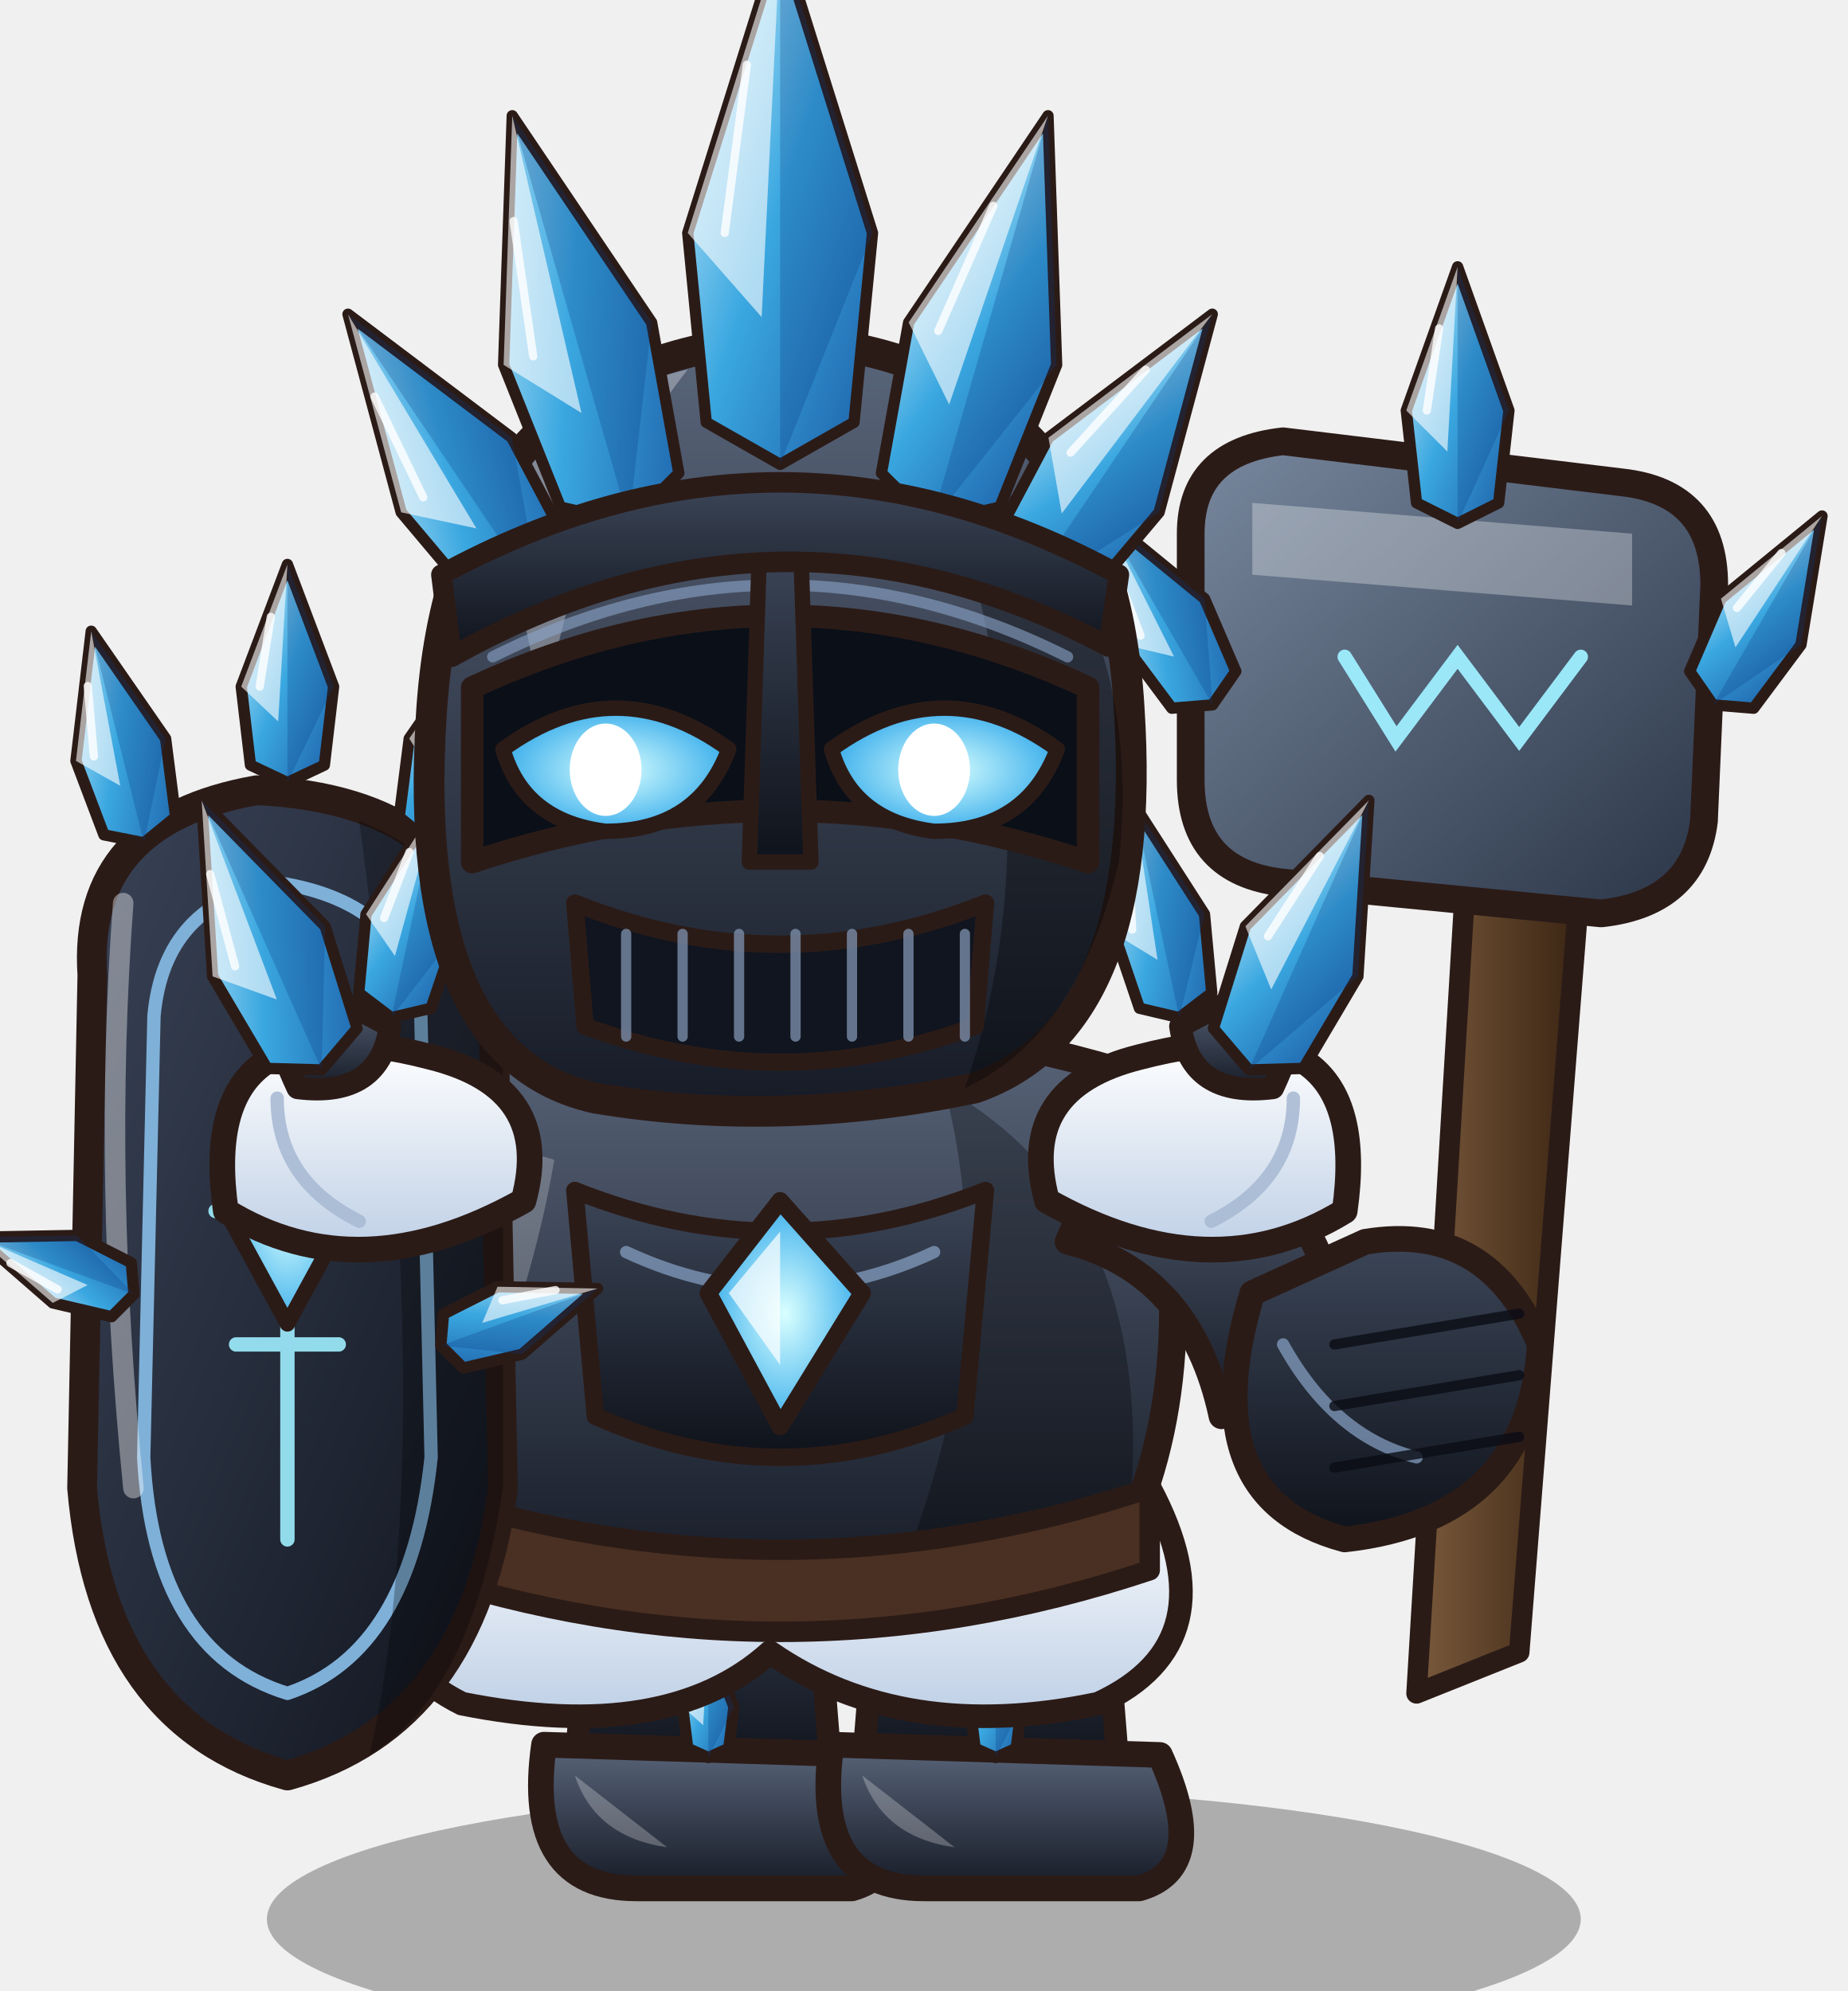
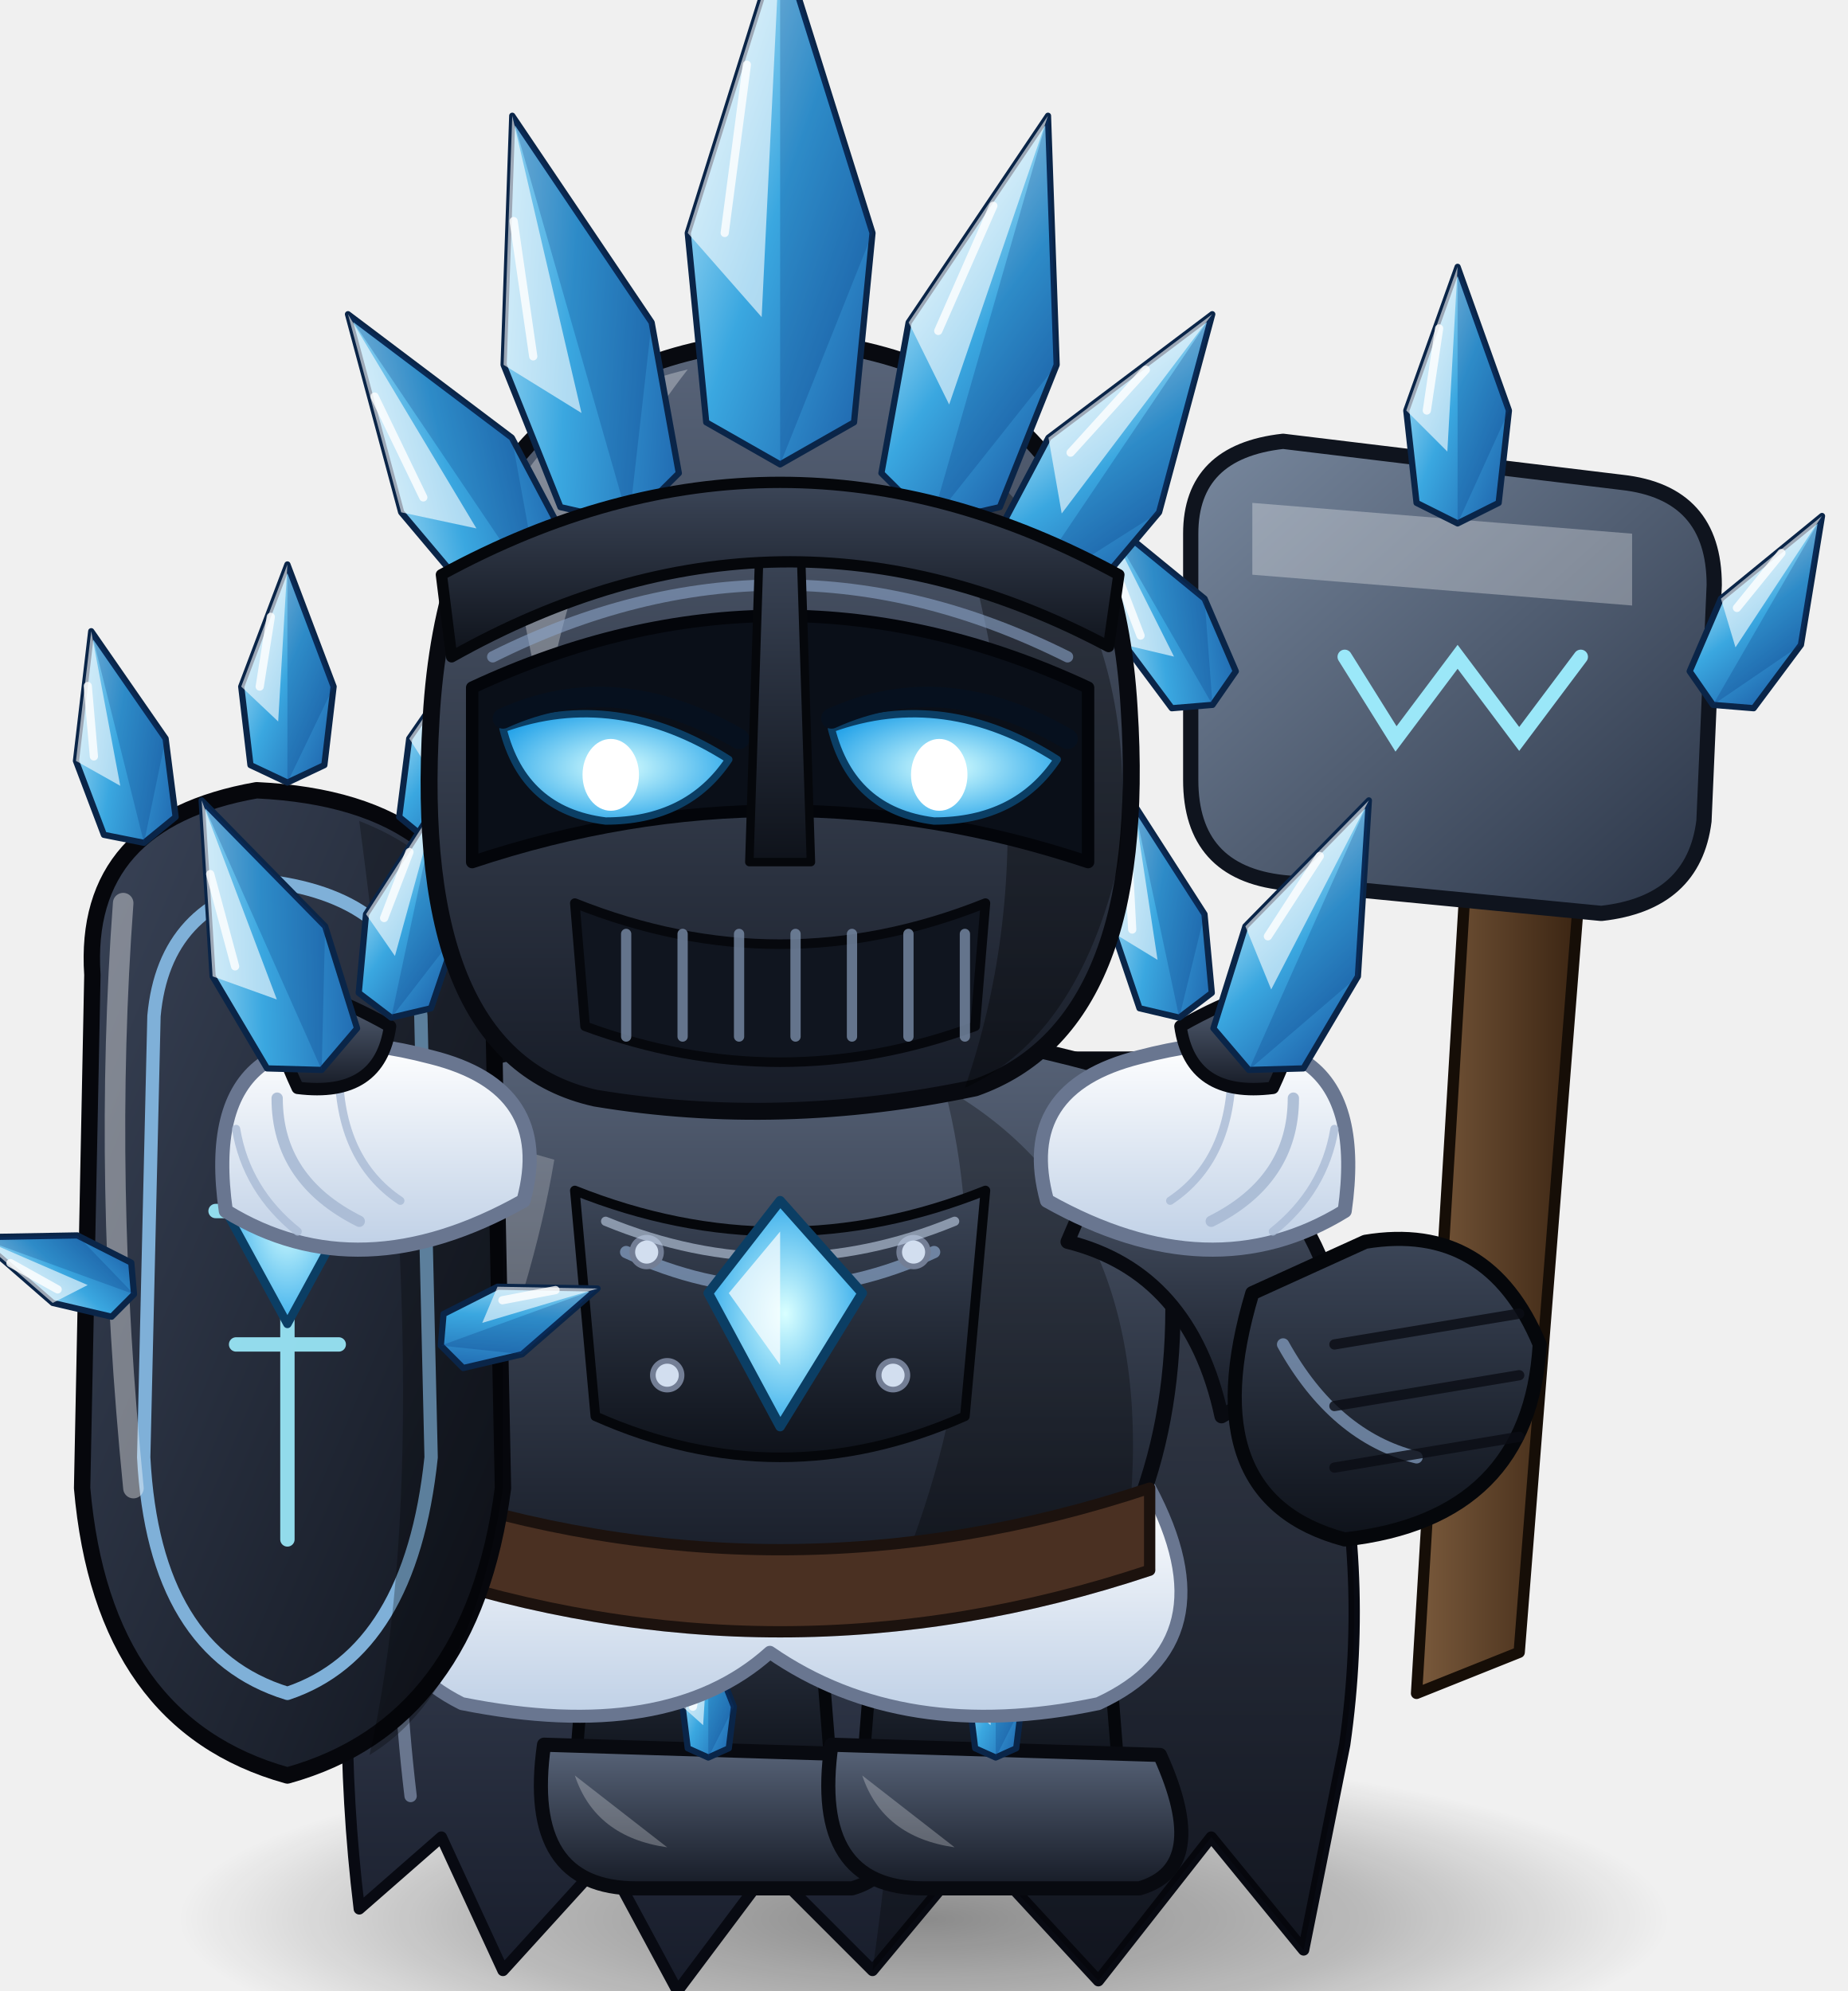
- <svg xmlns="http://www.w3.org/2000/svg" viewBox="0 0 360 388" width="360" height="388">
+ <svg xmlns="http://www.w3.org/2000/svg" viewBox="0 0 360 388" width="450" height="485">
  <defs>
-     <linearGradient id="g47" x1="0" y1="0" x2="0" y2="1">
+     <linearGradient id="g59" x1="0" y1="0" x2="0" y2="1">
      <stop offset="0" stop-color="#59657a" />
      <stop offset="1" stop-color="#161b26" />
    </linearGradient>
-     <linearGradient id="g48" x1="0" y1="0" x2="0" y2="1">
+     <linearGradient id="g60" x1="0" y1="0" x2="0" y2="1">
      <stop offset="0" stop-color="#3c4658" />
      <stop offset="1" stop-color="#0e121a" />
    </linearGradient>
-     <linearGradient id="g49" x1="0" y1="0" x2="1" y2="1">
+     <linearGradient id="g61" x1="0" y1="0" x2="1" y2="1">
      <stop offset="0" stop-color="#eaffff" />
      <stop offset="0.5" stop-color="#8fe0ff" />
      <stop offset="1" stop-color="#2aa0e8" />
    </linearGradient>
-     <linearGradient id="g50" x1="0" y1="0" x2="0" y2="1">
+     <linearGradient id="g62" x1="0" y1="0" x2="0" y2="1">
      <stop offset="0" stop-color="#ffffff" />
      <stop offset="1" stop-color="#bfd0e6" />
    </linearGradient>
-     <linearGradient id="g51" x1="0" y1="0" x2="1" y2="1">
+     <linearGradient id="g63" x1="0" y1="0" x2="1" y2="1">
      <stop offset="0" stop-color="#3a4458" />
      <stop offset="1" stop-color="#10141d" />
    </linearGradient>
-     <linearGradient id="g52" x1="0" y1="0" x2="1" y2="1">
+     <linearGradient id="g64" x1="0" y1="0" x2="1" y2="1">
      <stop offset="0" stop-color="#78889e" />
      <stop offset="1" stop-color="#2a3446" />
    </linearGradient>
-     <linearGradient id="g53" x1="0" y1="0" x2="1" y2="0">
+     <linearGradient id="g65" x1="0" y1="0" x2="1" y2="0">
      <stop offset="0" stop-color="#7a5a3c" />
      <stop offset="1" stop-color="#3a2412" />
    </linearGradient>
-     <radialGradient id="r54" cx="0.5" cy="0.5" r="0.6">
+     <radialGradient id="r66" cx="0.5" cy="0.5" r="0.6">
      <stop offset="0" stop-color="#d9ffff" />
      <stop offset="1" stop-color="#1fa0e8" />
    </radialGradient>
-     <linearGradient id="g55" x1="0" y1="0" x2="1" y2="1">
-       <stop offset="0" stop-color="#d9f6ff" />
-       <stop offset="0.5" stop-color="#3aa7e0" />
-       <stop offset="1" stop-color="#1c5fa8" />
-     </linearGradient>
-     <linearGradient id="g56" x1="0" y1="0" x2="1" y2="1">
-       <stop offset="0" stop-color="#d9f6ff" />
-       <stop offset="0.5" stop-color="#3aa7e0" />
-       <stop offset="1" stop-color="#1c5fa8" />
-     </linearGradient>
-     <linearGradient id="g57" x1="0" y1="0" x2="1" y2="1">
-       <stop offset="0" stop-color="#d9f6ff" />
-       <stop offset="0.5" stop-color="#3aa7e0" />
-       <stop offset="1" stop-color="#1c5fa8" />
-     </linearGradient>
-     <linearGradient id="g58" x1="0" y1="0" x2="1" y2="1">
-       <stop offset="0" stop-color="#d9f6ff" />
-       <stop offset="0.5" stop-color="#3aa7e0" />
-       <stop offset="1" stop-color="#1c5fa8" />
-     </linearGradient>
-     <linearGradient id="g59" x1="0" y1="0" x2="1" y2="1">
-       <stop offset="0" stop-color="#d9f6ff" />
-       <stop offset="0.5" stop-color="#3aa7e0" />
-       <stop offset="1" stop-color="#1c5fa8" />
-     </linearGradient>
-     <linearGradient id="g60" x1="0" y1="0" x2="1" y2="1">
-       <stop offset="0" stop-color="#d9f6ff" />
-       <stop offset="0.5" stop-color="#3aa7e0" />
-       <stop offset="1" stop-color="#1c5fa8" />
-     </linearGradient>
-     <linearGradient id="g61" x1="0" y1="0" x2="1" y2="1">
-       <stop offset="0" stop-color="#d9f6ff" />
-       <stop offset="0.5" stop-color="#3aa7e0" />
-       <stop offset="1" stop-color="#1c5fa8" />
-     </linearGradient>
-     <linearGradient id="g62" x1="0" y1="0" x2="1" y2="1">
-       <stop offset="0" stop-color="#d9f6ff" />
-       <stop offset="0.5" stop-color="#3aa7e0" />
-       <stop offset="1" stop-color="#1c5fa8" />
-     </linearGradient>
-     <linearGradient id="g63" x1="0" y1="0" x2="1" y2="1">
-       <stop offset="0" stop-color="#d9f6ff" />
-       <stop offset="0.5" stop-color="#3aa7e0" />
-       <stop offset="1" stop-color="#1c5fa8" />
-     </linearGradient>
-     <linearGradient id="g64" x1="0" y1="0" x2="1" y2="1">
-       <stop offset="0" stop-color="#d9f6ff" />
-       <stop offset="0.5" stop-color="#3aa7e0" />
-       <stop offset="1" stop-color="#1c5fa8" />
-     </linearGradient>
-     <linearGradient id="g65" x1="0" y1="0" x2="1" y2="1">
-       <stop offset="0" stop-color="#d9f6ff" />
-       <stop offset="0.5" stop-color="#3aa7e0" />
-       <stop offset="1" stop-color="#1c5fa8" />
-     </linearGradient>
-     <linearGradient id="g66" x1="0" y1="0" x2="1" y2="1">
-       <stop offset="0" stop-color="#d9f6ff" />
-       <stop offset="0.5" stop-color="#3aa7e0" />
-       <stop offset="1" stop-color="#1c5fa8" />
-     </linearGradient>
-     <linearGradient id="g67" x1="0" y1="0" x2="1" y2="1">
-       <stop offset="0" stop-color="#d9f6ff" />
-       <stop offset="0.5" stop-color="#3aa7e0" />
-       <stop offset="1" stop-color="#1c5fa8" />
-     </linearGradient>
-     <linearGradient id="g68" x1="0" y1="0" x2="1" y2="1">
-       <stop offset="0" stop-color="#d9f6ff" />
-       <stop offset="0.5" stop-color="#3aa7e0" />
-       <stop offset="1" stop-color="#1c5fa8" />
+     <linearGradient id="g67" x1="0" y1="0" x2="0" y2="1">
+       <stop offset="0" stop-color="#59657c" />
+       <stop offset="1" stop-color="#171c2a" />
+     </linearGradient>
+     <linearGradient id="g68" x1="0" y1="0" x2="0" y2="1">
+       <stop offset="0" stop-color="#b4c2dc" />
+       <stop offset="1" stop-color="#6a7a9a" />
    </linearGradient>
    <linearGradient id="g69" x1="0" y1="0" x2="1" y2="1">
      <stop offset="0" stop-color="#d9f6ff" />
      <stop offset="0.5" stop-color="#3aa7e0" />
      <stop offset="1" stop-color="#1c5fa8" />
    </linearGradient>
    <linearGradient id="g70" x1="0" y1="0" x2="1" y2="1">
      <stop offset="0" stop-color="#d9f6ff" />
      <stop offset="0.5" stop-color="#3aa7e0" />
      <stop offset="1" stop-color="#1c5fa8" />
    </linearGradient>
    <linearGradient id="g71" x1="0" y1="0" x2="1" y2="1">
      <stop offset="0" stop-color="#d9f6ff" />
      <stop offset="0.5" stop-color="#3aa7e0" />
      <stop offset="1" stop-color="#1c5fa8" />
    </linearGradient>
    <linearGradient id="g72" x1="0" y1="0" x2="1" y2="1">
      <stop offset="0" stop-color="#d9f6ff" />
      <stop offset="0.5" stop-color="#3aa7e0" />
      <stop offset="1" stop-color="#1c5fa8" />
    </linearGradient>
    <linearGradient id="g73" x1="0" y1="0" x2="1" y2="1">
      <stop offset="0" stop-color="#d9f6ff" />
      <stop offset="0.5" stop-color="#3aa7e0" />
      <stop offset="1" stop-color="#1c5fa8" />
    </linearGradient>
+     <linearGradient id="g74" x1="0" y1="0" x2="1" y2="1">
+       <stop offset="0" stop-color="#d9f6ff" />
+       <stop offset="0.5" stop-color="#3aa7e0" />
+       <stop offset="1" stop-color="#1c5fa8" />
+     </linearGradient>
+     <linearGradient id="g75" x1="0" y1="0" x2="1" y2="1">
+       <stop offset="0" stop-color="#d9f6ff" />
+       <stop offset="0.5" stop-color="#3aa7e0" />
+       <stop offset="1" stop-color="#1c5fa8" />
+     </linearGradient>
+     <linearGradient id="g76" x1="0" y1="0" x2="1" y2="1">
+       <stop offset="0" stop-color="#d9f6ff" />
+       <stop offset="0.5" stop-color="#3aa7e0" />
+       <stop offset="1" stop-color="#1c5fa8" />
+     </linearGradient>
+     <linearGradient id="g77" x1="0" y1="0" x2="1" y2="1">
+       <stop offset="0" stop-color="#d9f6ff" />
+       <stop offset="0.5" stop-color="#3aa7e0" />
+       <stop offset="1" stop-color="#1c5fa8" />
+     </linearGradient>
+     <linearGradient id="g78" x1="0" y1="0" x2="1" y2="1">
+       <stop offset="0" stop-color="#d9f6ff" />
+       <stop offset="0.5" stop-color="#3aa7e0" />
+       <stop offset="1" stop-color="#1c5fa8" />
+     </linearGradient>
+     <linearGradient id="g79" x1="0" y1="0" x2="1" y2="1">
+       <stop offset="0" stop-color="#d9f6ff" />
+       <stop offset="0.5" stop-color="#3aa7e0" />
+       <stop offset="1" stop-color="#1c5fa8" />
+     </linearGradient>
+     <linearGradient id="g80" x1="0" y1="0" x2="1" y2="1">
+       <stop offset="0" stop-color="#d9f6ff" />
+       <stop offset="0.5" stop-color="#3aa7e0" />
+       <stop offset="1" stop-color="#1c5fa8" />
+     </linearGradient>
+     <linearGradient id="g81" x1="0" y1="0" x2="1" y2="1">
+       <stop offset="0" stop-color="#d9f6ff" />
+       <stop offset="0.5" stop-color="#3aa7e0" />
+       <stop offset="1" stop-color="#1c5fa8" />
+     </linearGradient>
+     <linearGradient id="g82" x1="0" y1="0" x2="1" y2="1">
+       <stop offset="0" stop-color="#d9f6ff" />
+       <stop offset="0.5" stop-color="#3aa7e0" />
+       <stop offset="1" stop-color="#1c5fa8" />
+     </linearGradient>
+     <linearGradient id="g83" x1="0" y1="0" x2="1" y2="1">
+       <stop offset="0" stop-color="#d9f6ff" />
+       <stop offset="0.5" stop-color="#3aa7e0" />
+       <stop offset="1" stop-color="#1c5fa8" />
+     </linearGradient>
+     <linearGradient id="g84" x1="0" y1="0" x2="1" y2="1">
+       <stop offset="0" stop-color="#d9f6ff" />
+       <stop offset="0.5" stop-color="#3aa7e0" />
+       <stop offset="1" stop-color="#1c5fa8" />
+     </linearGradient>
+     <linearGradient id="g85" x1="0" y1="0" x2="1" y2="1">
+       <stop offset="0" stop-color="#d9f6ff" />
+       <stop offset="0.5" stop-color="#3aa7e0" />
+       <stop offset="1" stop-color="#1c5fa8" />
+     </linearGradient>
+     <linearGradient id="g86" x1="0" y1="0" x2="1" y2="1">
+       <stop offset="0" stop-color="#d9f6ff" />
+       <stop offset="0.5" stop-color="#3aa7e0" />
+       <stop offset="1" stop-color="#1c5fa8" />
+     </linearGradient>
+     <linearGradient id="g87" x1="0" y1="0" x2="1" y2="1">
+       <stop offset="0" stop-color="#d9f6ff" />
+       <stop offset="0.5" stop-color="#3aa7e0" />
+       <stop offset="1" stop-color="#1c5fa8" />
+     </linearGradient>
+     <radialGradient id="gsh">
+       <stop offset="0" stop-color="#000" stop-opacity=".42" />
+       <stop offset=".6" stop-color="#000" stop-opacity=".22" />
+       <stop offset="1" stop-color="#000" stop-opacity="0" />
+     </radialGradient>
  </defs>
-   <ellipse cx="180.0" cy="374" rx="128" ry="25.6" fill="#000" fill-opacity=".28" />
-   <path d="M276 330 L296 322 L308 170 L286 164 Z" fill="url(#g53)" stroke="#2b1b17" stroke-width="4" stroke-linejoin="round" stroke-linecap="round" />
-   <path d="M232 104 Q232 88 250 86 L316 94 Q334 96 334 114 L332 160 Q330 176 312 178 L250 172 Q232 170 232 152 Z" fill="url(#g52)" stroke="#2b1b17" stroke-width="5.4" stroke-linejoin="round" stroke-linecap="round" />
+   <ellipse cx="180.0" cy="374" rx="147.2" ry="33.28" fill="url(#gsh)" />
+   <path d="M92 206 Q60 290 70 372 L86 358 L98 384 L118 362 L132 388 L150 364 L170 384 L190 360 L214 386 L236 358 L254 380 L262 340 Q272 270 228 206 Z" fill="url(#g67)" stroke="#080a12" stroke-width="2.2" stroke-linejoin="round" stroke-linecap="round" />
+   <path d="M170 220 L228 206 Q272 270 262 340 L254 380 L236 358 L214 386 L190 360 L170 384 Q182 300 170 220 Z" fill="#000" fill-opacity="0.3" stroke="none" />
+   <path d="M82 240 Q74 300 80 350" fill="none" stroke="#9fb0cf" stroke-opacity="0.55" stroke-width="2.4" stroke-linecap="round" />
+   <path d="M276 330 L296 322 L308 170 L286 164 Z" fill="url(#g65)" stroke="#160e07" stroke-width="2.2" stroke-linejoin="round" stroke-linecap="round" />
+   <path d="M232 104 Q232 88 250 86 L316 94 Q334 96 334 114 L332 160 Q330 176 312 178 L250 172 Q232 170 232 152 Z" fill="url(#g64)" stroke="#0f141e" stroke-width="2.97" stroke-linejoin="round" stroke-linecap="round" />
  <path d="M244 98 L318 104 L318 118 L244 112 Z" fill="#fff" fill-opacity="0.3" stroke="none" />
  <path d="M262 128 L272 144 L284 128 L296 144 L308 128" fill="none" stroke="#9fefff" stroke-opacity="0.95" stroke-width="2.8" stroke-linecap="round" />
  <g transform="translate(338 130) rotate(30)">
-     <path d="M0 -34 L9.0 -10.2 L7.2 5.1 L0 8.5 L-7.2 5.1 L-9.0 -10.2 Z" fill="url(#g55)" stroke="#2b1b17" stroke-width="2.2" stroke-linejoin="round" stroke-linecap="round" />
+     <path d="M0 -34 L9.0 -10.2 L7.2 5.1 L0 8.5 L-7.2 5.1 L-9.0 -10.2 Z" fill="url(#g69)" stroke="#0a2548" stroke-width="1.21" stroke-linejoin="round" stroke-linecap="round" />
    <path d="M0 -34 L-9.0 -10.2 L-1.8 -3.4 Z" fill="#fff" fill-opacity="0.6" stroke="none" />
    <path d="M0 -34 L9.0 -10.2 L0 8.5 Z" fill="#0a3a80" fill-opacity="0.25" stroke="none" />
    <path d="M-3.24 -23.8 L-5.4 -10.2" fill="none" stroke="#fff" stroke-opacity="0.8" stroke-width="1.6" stroke-linecap="round" />
  </g>
  <g transform="translate(232 130) rotate(-30)">
-     <path d="M0 -34 L9.0 -10.2 L7.2 5.1 L0 8.5 L-7.2 5.1 L-9.0 -10.2 Z" fill="url(#g56)" stroke="#2b1b17" stroke-width="2.2" stroke-linejoin="round" stroke-linecap="round" />
+     <path d="M0 -34 L9.0 -10.2 L7.2 5.1 L0 8.5 L-7.2 5.1 L-9.0 -10.2 Z" fill="url(#g70)" stroke="#0a2548" stroke-width="1.21" stroke-linejoin="round" stroke-linecap="round" />
    <path d="M0 -34 L-9.0 -10.2 L-1.8 -3.4 Z" fill="#fff" fill-opacity="0.6" stroke="none" />
    <path d="M0 -34 L9.0 -10.2 L0 8.5 Z" fill="#0a3a80" fill-opacity="0.25" stroke="none" />
    <path d="M-3.24 -23.8 L-5.4 -10.2" fill="none" stroke="#fff" stroke-opacity="0.8" stroke-width="1.6" stroke-linecap="round" />
  </g>
  <g transform="translate(284 92) rotate(0)">
-     <path d="M0 -40 L10.0 -12.0 L8.0 6.0 L0 10.0 L-8.0 6.0 L-10.0 -12.0 Z" fill="url(#g57)" stroke="#2b1b17" stroke-width="2.2" stroke-linejoin="round" stroke-linecap="round" />
+     <path d="M0 -40 L10.0 -12.0 L8.0 6.0 L0 10.0 L-8.0 6.0 L-10.0 -12.0 Z" fill="url(#g71)" stroke="#0a2548" stroke-width="1.21" stroke-linejoin="round" stroke-linecap="round" />
    <path d="M0 -40 L-10.0 -12.0 L-2.0 -4.0 Z" fill="#fff" fill-opacity="0.6" stroke="none" />
    <path d="M0 -40 L10.0 -12.0 L0 10.0 Z" fill="#0a3a80" fill-opacity="0.25" stroke="none" />
    <path d="M-3.6 -28.0 L-6.0 -12.0" fill="none" stroke="#fff" stroke-opacity="0.8" stroke-width="1.6" stroke-linecap="round" />
  </g>
-   <path d="M116 296 L158 296 L162 346 L112 346 Z" fill="url(#g48)" stroke="#2b1b17" stroke-width="4.4" stroke-linejoin="round" stroke-linecap="round" />
-   <path d="M106 340 Q102 368 124 368 L166 368 Q180 364 170 342 Z" fill="url(#g47)" stroke="#2b1b17" stroke-width="5" stroke-linejoin="round" stroke-linecap="round" />
+   <path d="M116 296 L158 296 L162 346 L112 346 Z" fill="url(#g60)" stroke="#05070b" stroke-width="2.42" stroke-linejoin="round" stroke-linecap="round" />
+   <path d="M106 340 Q102 368 124 368 L166 368 Q180 364 170 342 Z" fill="url(#g59)" stroke="#080a10" stroke-width="2.75" stroke-linejoin="round" stroke-linecap="round" />
  <path d="M112 346 Q116 358 130 360" fill="#fff" fill-opacity="0.25" stroke="none" />
  <g transform="translate(138 338) rotate(0)">
-     <path d="M0 -18 L5.0 -5.4 L4.0 2.7 L0 4.5 L-4.0 2.7 L-5.0 -5.4 Z" fill="url(#g58)" stroke="#2b1b17" stroke-width="2.2" stroke-linejoin="round" stroke-linecap="round" />
+     <path d="M0 -18 L5.0 -5.4 L4.0 2.7 L0 4.5 L-4.0 2.7 L-5.0 -5.4 Z" fill="url(#g72)" stroke="#0a2548" stroke-width="1.21" stroke-linejoin="round" stroke-linecap="round" />
    <path d="M0 -18 L-5.0 -5.4 L-1.0 -1.8 Z" fill="#fff" fill-opacity="0.6" stroke="none" />
    <path d="M0 -18 L5.0 -5.4 L0 4.5 Z" fill="#0a3a80" fill-opacity="0.25" stroke="none" />
    <path d="M-1.8 -12.6 L-3.0 -5.4" fill="none" stroke="#fff" stroke-opacity="0.8" stroke-width="1.6" stroke-linecap="round" />
  </g>
-   <path d="M172 296 L214 296 L218 346 L168 346 Z" fill="url(#g48)" stroke="#2b1b17" stroke-width="4.4" stroke-linejoin="round" stroke-linecap="round" />
-   <path d="M162 340 Q158 368 180 368 L222 368 Q236 364 226 342 Z" fill="url(#g47)" stroke="#2b1b17" stroke-width="5" stroke-linejoin="round" stroke-linecap="round" />
+   <path d="M172 296 L214 296 L218 346 L168 346 Z" fill="url(#g60)" stroke="#05070b" stroke-width="2.42" stroke-linejoin="round" stroke-linecap="round" />
+   <path d="M162 340 Q158 368 180 368 L222 368 Q236 364 226 342 Z" fill="url(#g59)" stroke="#080a10" stroke-width="2.75" stroke-linejoin="round" stroke-linecap="round" />
  <path d="M168 346 Q172 358 186 360" fill="#fff" fill-opacity="0.25" stroke="none" />
  <g transform="translate(194 338) rotate(0)">
-     <path d="M0 -18 L5.0 -5.4 L4.0 2.7 L0 4.5 L-4.0 2.7 L-5.0 -5.4 Z" fill="url(#g59)" stroke="#2b1b17" stroke-width="2.2" stroke-linejoin="round" stroke-linecap="round" />
+     <path d="M0 -18 L5.0 -5.4 L4.0 2.7 L0 4.5 L-4.0 2.7 L-5.0 -5.4 Z" fill="url(#g73)" stroke="#0a2548" stroke-width="1.21" stroke-linejoin="round" stroke-linecap="round" />
    <path d="M0 -18 L-5.0 -5.4 L-1.0 -1.8 Z" fill="#fff" fill-opacity="0.6" stroke="none" />
    <path d="M0 -18 L5.0 -5.4 L0 4.5 Z" fill="#0a3a80" fill-opacity="0.25" stroke="none" />
    <path d="M-1.8 -12.6 L-3.0 -5.4" fill="none" stroke="#fff" stroke-opacity="0.8" stroke-width="1.6" stroke-linecap="round" />
  </g>
-   <path d="M80 290 Q66 320 90 332 Q130 340 150 322 Q176 340 214 332 Q240 320 224 290 Z" fill="url(#g50)" stroke="#2b1b17" stroke-width="4.6" stroke-linejoin="round" stroke-linecap="round" />
+   <path d="M80 290 Q66 320 90 332 Q130 340 150 322 Q176 340 214 332 Q240 320 224 290 Z" fill="url(#g62)" stroke="#697690" stroke-width="2.53" stroke-linejoin="round" stroke-linecap="round" />
  <path d="M96 306 Q130 320 150 308 Q176 320 210 306" fill="none" stroke="#a9bad4" stroke-opacity="0.9" stroke-width="2.4" stroke-linecap="round" />
-   <path d="M82 210 Q68 262 84 298 Q152 322 220 298 Q236 262 222 210 Q152 188 82 210 Z" fill="url(#g47)" stroke="#2b1b17" stroke-width="5.4" stroke-linejoin="round" stroke-linecap="round" />
+   <path d="M80 306 Q152 330 224 306" fill="none" stroke="#b4c2dc" stroke-opacity="0.8" stroke-width="2.2" stroke-linecap="round" />
+   <path d="M82 210 Q68 262 84 298 Q152 322 220 298 Q236 262 222 210 Q152 188 82 210 Z" fill="url(#g59)" stroke="#080a10" stroke-width="2.97" stroke-linejoin="round" stroke-linecap="round" />
  <path d="M184 212 Q226 236 220 296 Q196 306 174 310 Q196 258 184 212 Z" fill="#000" fill-opacity="0.3" stroke="none" />
  <path d="M94 222 Q86 252 92 280 Q104 250 108 226 Z" fill="#fff" fill-opacity="0.22" stroke="none" />
-   <path d="M112 232 Q152 248 192 232 L188 276 Q152 292 116 276 Z" fill="url(#g48)" stroke="#2b1b17" stroke-width="3.4" stroke-linejoin="round" stroke-linecap="round" />
+   <path d="M112 232 Q152 248 192 232 L188 276 Q152 292 116 276 Z" fill="url(#g60)" stroke="#05070b" stroke-width="1.87" stroke-linejoin="round" stroke-linecap="round" />
  <path d="M122 244 Q152 258 182 244" fill="none" stroke="#8aa4c8" stroke-opacity="0.7" stroke-width="2.4" stroke-linecap="round" />
-   <path d="M138 252 L152 234 L168 252 L152 278 Z" fill="url(#r54)" stroke="#2b1b17" stroke-width="3.4" stroke-linejoin="round" stroke-linecap="round" />
+   <ellipse cx="126" cy="244" rx="2.8" ry="2.8" fill="#d2deef" stroke="#737e95" stroke-width="1.1" />
+   <ellipse cx="178" cy="244" rx="2.8" ry="2.8" fill="#d2deef" stroke="#737e95" stroke-width="1.1" />
+   <ellipse cx="130" cy="268" rx="2.8" ry="2.8" fill="#d2deef" stroke="#737e95" stroke-width="1.1" />
+   <ellipse cx="174" cy="268" rx="2.8" ry="2.8" fill="#d2deef" stroke="#737e95" stroke-width="1.1" />
+   <path d="M118 238 Q152 252 186 238" fill="none" stroke="#cfe0f6" stroke-opacity="0.55" stroke-width="1.8" stroke-linecap="round" />
+   <path d="M138 252 L152 234 L168 252 L152 278 Z" fill="url(#r66)" stroke="#0b3e64" stroke-width="1.87" stroke-linejoin="round" stroke-linecap="round" />
  <path d="M142 252 L152 240 L152 266 Z" fill="#fff" fill-opacity="0.7" stroke="none" />
-   <path d="M80 290 Q152 314 224 290 L224 306 Q152 330 80 306 Z" fill="#4a3022" stroke="#2b1b17" stroke-width="4" stroke-linejoin="round" stroke-linecap="round" />
-   <path d="M18 190 Q16 160 50 154 Q92 156 96 190 L98 290 Q92 336 56 346 Q20 336 16 290 Z" fill="url(#g51)" stroke="#2b1b17" stroke-width="5.8" stroke-linejoin="round" stroke-linecap="round" />
+   <path d="M80 290 Q152 314 224 290 L224 306 Q152 330 80 306 Z" fill="#4a3022" stroke="#1c120e" stroke-width="2.2" stroke-linejoin="round" stroke-linecap="round" />
+   <path d="M18 190 Q16 160 50 154 Q92 156 96 190 L98 290 Q92 336 56 346 Q20 336 16 290 Z" fill="url(#g63)" stroke="#06070c" stroke-width="3.19" stroke-linejoin="round" stroke-linecap="round" />
  <path d="M30 198 Q32 176 54 172 Q80 176 82 198 L84 284 Q80 322 56 330 Q30 322 28 284 Z" fill="none" stroke="#7fb0d8" stroke-width="2.6" stroke-linejoin="round" stroke-linecap="round" />
  <path d="M24 176 Q20 230 26 290" fill="none" stroke="#fff" stroke-opacity="0.38" stroke-width="4" stroke-linecap="round" />
  <path d="M70 160 Q96 170 98 200 L98 290 Q92 330 72 342 Q86 280 70 160 Z" fill="#000" fill-opacity="0.28" stroke="none" />
  <path d="M56 190 L56 300 M42 236 L70 236 M46 262 L66 262" fill="none" stroke="#9fefff" stroke-opacity="0.9" stroke-width="2.8" stroke-linecap="round" />
-   <path d="M56 216 L68 236 L56 258 L44 236 Z" fill="url(#r54)" stroke="#2b1b17" stroke-width="3" stroke-linejoin="round" stroke-linecap="round" />
+   <path d="M56 216 L68 236 L56 258 L44 236 Z" fill="url(#r66)" stroke="#0b3e64" stroke-width="1.65" stroke-linejoin="round" stroke-linecap="round" />
  <g transform="translate(26 156) rotate(-14)">
-     <path d="M0 -34 L9.0 -10.2 L7.2 5.1 L0 8.5 L-7.2 5.1 L-9.0 -10.2 Z" fill="url(#g60)" stroke="#2b1b17" stroke-width="2.2" stroke-linejoin="round" stroke-linecap="round" />
+     <path d="M0 -34 L9.0 -10.2 L7.2 5.1 L0 8.5 L-7.2 5.1 L-9.0 -10.2 Z" fill="url(#g74)" stroke="#0a2548" stroke-width="1.21" stroke-linejoin="round" stroke-linecap="round" />
    <path d="M0 -34 L-9.0 -10.2 L-1.8 -3.4 Z" fill="#fff" fill-opacity="0.6" stroke="none" />
    <path d="M0 -34 L9.0 -10.2 L0 8.5 Z" fill="#0a3a80" fill-opacity="0.25" stroke="none" />
    <path d="M-3.24 -23.8 L-5.4 -10.2" fill="none" stroke="#fff" stroke-opacity="0.8" stroke-width="1.6" stroke-linecap="round" />
  </g>
  <g transform="translate(56 144) rotate(0)">
-     <path d="M0 -34 L9.0 -10.2 L7.2 5.1 L0 8.5 L-7.2 5.1 L-9.0 -10.2 Z" fill="url(#g61)" stroke="#2b1b17" stroke-width="2.2" stroke-linejoin="round" stroke-linecap="round" />
+     <path d="M0 -34 L9.0 -10.2 L7.2 5.1 L0 8.5 L-7.2 5.1 L-9.0 -10.2 Z" fill="url(#g75)" stroke="#0a2548" stroke-width="1.21" stroke-linejoin="round" stroke-linecap="round" />
    <path d="M0 -34 L-9.0 -10.2 L-1.8 -3.4 Z" fill="#fff" fill-opacity="0.6" stroke="none" />
    <path d="M0 -34 L9.0 -10.2 L0 8.5 Z" fill="#0a3a80" fill-opacity="0.25" stroke="none" />
    <path d="M-3.24 -23.8 L-5.4 -10.2" fill="none" stroke="#fff" stroke-opacity="0.8" stroke-width="1.6" stroke-linecap="round" />
  </g>
  <g transform="translate(86 156) rotate(14)">
-     <path d="M0 -34 L9.0 -10.2 L7.2 5.1 L0 8.5 L-7.2 5.1 L-9.0 -10.2 Z" fill="url(#g62)" stroke="#2b1b17" stroke-width="2.2" stroke-linejoin="round" stroke-linecap="round" />
+     <path d="M0 -34 L9.0 -10.2 L7.2 5.1 L0 8.5 L-7.2 5.1 L-9.0 -10.2 Z" fill="url(#g76)" stroke="#0a2548" stroke-width="1.21" stroke-linejoin="round" stroke-linecap="round" />
    <path d="M0 -34 L-9.0 -10.2 L-1.8 -3.4 Z" fill="#fff" fill-opacity="0.6" stroke="none" />
    <path d="M0 -34 L9.0 -10.2 L0 8.5 Z" fill="#0a3a80" fill-opacity="0.25" stroke="none" />
    <path d="M-3.24 -23.8 L-5.4 -10.2" fill="none" stroke="#fff" stroke-opacity="0.8" stroke-width="1.6" stroke-linecap="round" />
  </g>
  <g transform="translate(20 250) rotate(-70)">
-     <path d="M0 -26 L7.0 -7.8 L5.6 3.9 L0 6.5 L-5.6 3.9 L-7.0 -7.8 Z" fill="url(#g63)" stroke="#2b1b17" stroke-width="2.2" stroke-linejoin="round" stroke-linecap="round" />
+     <path d="M0 -26 L7.0 -7.8 L5.6 3.9 L0 6.5 L-5.6 3.9 L-7.0 -7.8 Z" fill="url(#g77)" stroke="#0a2548" stroke-width="1.21" stroke-linejoin="round" stroke-linecap="round" />
    <path d="M0 -26 L-7.0 -7.8 L-1.4 -2.6 Z" fill="#fff" fill-opacity="0.6" stroke="none" />
    <path d="M0 -26 L7.0 -7.8 L0 6.5 Z" fill="#0a3a80" fill-opacity="0.25" stroke="none" />
    <path d="M-2.52 -18.2 L-4.2 -7.8" fill="none" stroke="#fff" stroke-opacity="0.8" stroke-width="1.6" stroke-linecap="round" />
  </g>
  <g transform="translate(92 260) rotate(70)">
-     <path d="M0 -26 L7.0 -7.8 L5.6 3.9 L0 6.5 L-5.6 3.9 L-7.0 -7.8 Z" fill="url(#g64)" stroke="#2b1b17" stroke-width="2.2" stroke-linejoin="round" stroke-linecap="round" />
+     <path d="M0 -26 L7.0 -7.8 L5.6 3.9 L0 6.5 L-5.6 3.9 L-7.0 -7.8 Z" fill="url(#g78)" stroke="#0a2548" stroke-width="1.21" stroke-linejoin="round" stroke-linecap="round" />
    <path d="M0 -26 L-7.0 -7.8 L-1.4 -2.6 Z" fill="#fff" fill-opacity="0.6" stroke="none" />
    <path d="M0 -26 L7.0 -7.8 L0 6.5 Z" fill="#0a3a80" fill-opacity="0.25" stroke="none" />
    <path d="M-2.52 -18.2 L-4.2 -7.8" fill="none" stroke="#fff" stroke-opacity="0.8" stroke-width="1.6" stroke-linecap="round" />
  </g>
-   <path d="M220 214 Q256 224 262 262 L238 276 Q232 248 208 242 Z" fill="url(#g47)" stroke="#2b1b17" stroke-width="5" stroke-linejoin="round" stroke-linecap="round" />
-   <path d="M244 252 Q232 292 262 300 Q298 296 300 262 Q290 238 266 242 Z" fill="url(#g48)" stroke="#2b1b17" stroke-width="5" stroke-linejoin="round" stroke-linecap="round" />
+   <path d="M220 214 Q256 224 262 262 L238 276 Q232 248 208 242 Z" fill="url(#g59)" stroke="#080a10" stroke-width="2.75" stroke-linejoin="round" stroke-linecap="round" />
+   <path d="M244 252 Q232 292 262 300 Q298 296 300 262 Q290 238 266 242 Z" fill="url(#g60)" stroke="#05070b" stroke-width="2.75" stroke-linejoin="round" stroke-linecap="round" />
  <path d="M250 262 Q260 280 276 284" fill="none" stroke="#8aa4c8" stroke-opacity="0.7" stroke-width="2.4" stroke-linecap="round" />
  <path d="M260 262 L296 256" fill="none" stroke="#0a0d14" stroke-opacity="0.8" stroke-width="2" stroke-linecap="round" />
  <path d="M260 274 L296 268" fill="none" stroke="#0a0d14" stroke-opacity="0.8" stroke-width="2" stroke-linecap="round" />
  <path d="M260 286 L296 280" fill="none" stroke="#0a0d14" stroke-opacity="0.8" stroke-width="2" stroke-linecap="round" />
-   <path d="M84 206 Q38 194 44 236 Q70 252 102 234 Q108 212 84 206 Z" fill="url(#g50)" stroke="#2b1b17" stroke-width="5" stroke-linejoin="round" stroke-linecap="round" />
-   <path d="M54 214 Q54 230 70 238" fill="none" stroke="#a9bad4" stroke-opacity="0.9" stroke-width="2.6" stroke-linecap="round" />
-   <path d="M76 200 Q44 182 58 212 Q74 214 76 200 Z" fill="url(#g47)" stroke="#2b1b17" stroke-width="4.4" stroke-linejoin="round" stroke-linecap="round" />
+   <path d="M84 206 Q38 194 44 236 Q70 252 102 234 Q108 212 84 206 Z" fill="url(#g62)" stroke="#697690" stroke-width="2.75" stroke-linejoin="round" stroke-linecap="round" />
+   <path d="M54 214 Q54 230 70 238" fill="none" stroke="#a9bad4" stroke-opacity="0.9" stroke-width="2.2" stroke-linecap="round" />
+   <path d="M66 208 Q66 226 78 234" fill="none" stroke="#a9bad4" stroke-opacity="0.8" stroke-width="1.6" stroke-linecap="round" />
+   <path d="M46 220 Q48 232 58 240" fill="none" stroke="#a9bad4" stroke-opacity="0.8" stroke-width="1.6" stroke-linecap="round" />
+   <path d="M76 200 Q44 182 58 212 Q74 214 76 200 Z" fill="url(#g59)" stroke="#080a10" stroke-width="2.42" stroke-linejoin="round" stroke-linecap="round" />
  <g transform="translate(58 198) rotate(-24)">
-     <path d="M0 -46 L12.0 -13.8 L9.6 6.9 L0 11.5 L-9.6 6.9 L-12.0 -13.8 Z" fill="url(#g65)" stroke="#2b1b17" stroke-width="2.2" stroke-linejoin="round" stroke-linecap="round" />
+     <path d="M0 -46 L12.0 -13.8 L9.6 6.9 L0 11.5 L-9.6 6.9 L-12.0 -13.8 Z" fill="url(#g79)" stroke="#0a2548" stroke-width="1.21" stroke-linejoin="round" stroke-linecap="round" />
    <path d="M0 -46 L-12.0 -13.8 L-2.4 -4.6 Z" fill="#fff" fill-opacity="0.6" stroke="none" />
    <path d="M0 -46 L12.0 -13.8 L0 11.5 Z" fill="#0a3a80" fill-opacity="0.25" stroke="none" />
    <path d="M-4.32 -32.2 L-7.2 -13.8" fill="none" stroke="#fff" stroke-opacity="0.8" stroke-width="1.6" stroke-linecap="round" />
  </g>
  <g transform="translate(78 190) rotate(12)">
-     <path d="M0 -34 L9.0 -10.2 L7.2 5.1 L0 8.5 L-7.2 5.1 L-9.0 -10.2 Z" fill="url(#g66)" stroke="#2b1b17" stroke-width="2.2" stroke-linejoin="round" stroke-linecap="round" />
-     <path d="M0 -34 L-9.0 -10.2 L-1.8 -3.4 Z" fill="#fff" fill-opacity="0.6" stroke="none" />
-     <path d="M0 -34 L9.0 -10.2 L0 8.5 Z" fill="#0a3a80" fill-opacity="0.25" stroke="none" />
-     <path d="M-3.24 -23.8 L-5.4 -10.2" fill="none" stroke="#fff" stroke-opacity="0.8" stroke-width="1.6" stroke-linecap="round" />
-   </g>
-   <path d="M222 206 Q268 194 262 236 Q236 252 204 234 Q198 212 222 206 Z" fill="url(#g50)" stroke="#2b1b17" stroke-width="5" stroke-linejoin="round" stroke-linecap="round" />
-   <path d="M252 214 Q252 230 236 238" fill="none" stroke="#a9bad4" stroke-opacity="0.9" stroke-width="2.6" stroke-linecap="round" />
-   <path d="M230 200 Q262 182 248 212 Q232 214 230 200 Z" fill="url(#g47)" stroke="#2b1b17" stroke-width="4.4" stroke-linejoin="round" stroke-linecap="round" />
+     <path d="M0 -34 L9.0 -10.2 L7.2 5.1 L0 8.5 L-7.2 5.1 L-9.0 -10.2 Z" fill="url(#g80)" stroke="#0a2548" stroke-width="1.21" stroke-linejoin="round" stroke-linecap="round" />
+     <path d="M0 -34 L-9.0 -10.2 L-1.8 -3.4 Z" fill="#fff" fill-opacity="0.6" stroke="none" />
+     <path d="M0 -34 L9.0 -10.2 L0 8.5 Z" fill="#0a3a80" fill-opacity="0.25" stroke="none" />
+     <path d="M-3.24 -23.8 L-5.4 -10.2" fill="none" stroke="#fff" stroke-opacity="0.8" stroke-width="1.6" stroke-linecap="round" />
+   </g>
+   <path d="M222 206 Q268 194 262 236 Q236 252 204 234 Q198 212 222 206 Z" fill="url(#g62)" stroke="#697690" stroke-width="2.75" stroke-linejoin="round" stroke-linecap="round" />
+   <path d="M252 214 Q252 230 236 238" fill="none" stroke="#a9bad4" stroke-opacity="0.9" stroke-width="2.2" stroke-linecap="round" />
+   <path d="M240 208 Q240 226 228 234" fill="none" stroke="#a9bad4" stroke-opacity="0.8" stroke-width="1.6" stroke-linecap="round" />
+   <path d="M260 220 Q258 232 248 240" fill="none" stroke="#a9bad4" stroke-opacity="0.8" stroke-width="1.6" stroke-linecap="round" />
+   <path d="M230 200 Q262 182 248 212 Q232 214 230 200 Z" fill="url(#g59)" stroke="#080a10" stroke-width="2.42" stroke-linejoin="round" stroke-linecap="round" />
  <g transform="translate(248 198) rotate(24)">
-     <path d="M0 -46 L12.0 -13.8 L9.6 6.9 L0 11.5 L-9.6 6.9 L-12.0 -13.8 Z" fill="url(#g67)" stroke="#2b1b17" stroke-width="2.2" stroke-linejoin="round" stroke-linecap="round" />
+     <path d="M0 -46 L12.0 -13.8 L9.6 6.9 L0 11.5 L-9.6 6.9 L-12.0 -13.8 Z" fill="url(#g81)" stroke="#0a2548" stroke-width="1.21" stroke-linejoin="round" stroke-linecap="round" />
    <path d="M0 -46 L-12.0 -13.8 L-2.4 -4.6 Z" fill="#fff" fill-opacity="0.6" stroke="none" />
    <path d="M0 -46 L12.0 -13.8 L0 11.5 Z" fill="#0a3a80" fill-opacity="0.25" stroke="none" />
    <path d="M-4.32 -32.2 L-7.2 -13.8" fill="none" stroke="#fff" stroke-opacity="0.8" stroke-width="1.6" stroke-linecap="round" />
  </g>
  <g transform="translate(228 190) rotate(-12)">
-     <path d="M0 -34 L9.0 -10.2 L7.2 5.1 L0 8.5 L-7.2 5.1 L-9.0 -10.2 Z" fill="url(#g68)" stroke="#2b1b17" stroke-width="2.2" stroke-linejoin="round" stroke-linecap="round" />
-     <path d="M0 -34 L-9.0 -10.2 L-1.8 -3.4 Z" fill="#fff" fill-opacity="0.6" stroke="none" />
-     <path d="M0 -34 L9.0 -10.2 L0 8.5 Z" fill="#0a3a80" fill-opacity="0.25" stroke="none" />
-     <path d="M-3.24 -23.8 L-5.4 -10.2" fill="none" stroke="#fff" stroke-opacity="0.8" stroke-width="1.6" stroke-linecap="round" />
-   </g>
-   <path d="M84 140 Q80 206 116 214 Q152 220 190 212 Q224 200 220 138 Q216 70 152 66 Q88 70 84 140 Z" fill="url(#g47)" stroke="#2b1b17" stroke-width="6" stroke-linejoin="round" stroke-linecap="round" />
+     <path d="M0 -34 L9.0 -10.2 L7.2 5.1 L0 8.5 L-7.2 5.1 L-9.0 -10.2 Z" fill="url(#g82)" stroke="#0a2548" stroke-width="1.21" stroke-linejoin="round" stroke-linecap="round" />
+     <path d="M0 -34 L-9.0 -10.2 L-1.8 -3.4 Z" fill="#fff" fill-opacity="0.6" stroke="none" />
+     <path d="M0 -34 L9.0 -10.2 L0 8.5 Z" fill="#0a3a80" fill-opacity="0.25" stroke="none" />
+     <path d="M-3.24 -23.8 L-5.4 -10.2" fill="none" stroke="#fff" stroke-opacity="0.8" stroke-width="1.6" stroke-linecap="round" />
+   </g>
+   <path d="M84 140 Q80 206 116 214 Q152 220 190 212 Q224 200 220 138 Q216 70 152 66 Q88 70 84 140 Z" fill="url(#g59)" stroke="#080a10" stroke-width="3.3" stroke-linejoin="round" stroke-linecap="round" />
  <path d="M180 82 Q224 112 218 168 Q210 202 188 212 Q208 154 180 82 Z" fill="#000" fill-opacity="0.34" stroke="none" />
  <path d="M98 100 Q108 78 134 72 Q112 100 106 140 Z" fill="#fff" fill-opacity="0.3" stroke="none" />
-   <path d="M92 134 Q152 106 212 134 L212 168 Q152 148 92 168 Z" fill="#0a0f18" stroke="#2b1b17" stroke-width="4.4" stroke-linejoin="round" stroke-linecap="round" />
+   <path d="M92 134 Q152 106 212 134 L212 168 Q152 148 92 168 Z" fill="#0a0f18" stroke="#03050a" stroke-width="2.42" stroke-linejoin="round" stroke-linecap="round" />
  <path d="M96 128 Q152 100 208 128" fill="none" stroke="#8aa4c8" stroke-opacity="0.6" stroke-width="2.2" stroke-linecap="round" />
-   <path d="M98 146 Q120 130 142 146 Q136 162 118 162 Q102 160 98 146 Z" fill="url(#r54)" stroke="#2b1b17" stroke-width="3" stroke-linejoin="round" stroke-linecap="round" />
-   <ellipse cx="118" cy="150" rx="7" ry="9" fill="#fff" stroke="#2b1b17" stroke-width="0" />
-   <path d="M162 146 Q184 130 206 146 Q200 162 182 162 Q166 160 162 146 Z" fill="url(#r54)" stroke="#2b1b17" stroke-width="3" stroke-linejoin="round" stroke-linecap="round" />
-   <ellipse cx="182" cy="150" rx="7" ry="9" fill="#fff" stroke="#2b1b17" stroke-width="0" />
-   <path d="M112 176 Q152 192 192 176 L190 200 Q152 214 114 200 Z" fill="#10151f" stroke="#2b1b17" stroke-width="3.4" stroke-linejoin="round" stroke-linecap="round" />
+   <path d="M98 142 Q120 134 142 148 Q134 160 118 160 Q102 158 98 142 Z" fill="url(#r66)" stroke="#0b3e64" stroke-width="1.43" stroke-linejoin="round" stroke-linecap="round" />
+   <ellipse cx="119" cy="151" rx="5.5" ry="7" fill="#fff" stroke="#2b1b17" stroke-width="0" />
+   <path d="M98 140 Q120 130 144 144" fill="none" stroke="#06101e" stroke-opacity="1" stroke-width="4" stroke-linecap="round" />
+   <path d="M162 142 Q184 134 206 148 Q198 160 182 160 Q166 158 162 142 Z" fill="url(#r66)" stroke="#0b3e64" stroke-width="1.43" stroke-linejoin="round" stroke-linecap="round" />
+   <ellipse cx="183" cy="151" rx="5.5" ry="7" fill="#fff" stroke="#2b1b17" stroke-width="0" />
+   <path d="M162 140 Q184 130 208 144" fill="none" stroke="#06101e" stroke-opacity="1" stroke-width="4" stroke-linecap="round" />
+   <path d="M112 176 Q152 192 192 176 L190 200 Q152 214 114 200 Z" fill="#10151f" stroke="#06080d" stroke-width="1.87" stroke-linejoin="round" stroke-linecap="round" />
  <path d="M122 182 L122 202" fill="none" stroke="#7a8ca8" stroke-opacity="0.8" stroke-width="2" stroke-linecap="round" />
  <path d="M133 182 L133 202" fill="none" stroke="#7a8ca8" stroke-opacity="0.8" stroke-width="2" stroke-linecap="round" />
  <path d="M144 182 L144 202" fill="none" stroke="#7a8ca8" stroke-opacity="0.8" stroke-width="2" stroke-linecap="round" />
  <path d="M155 182 L155 202" fill="none" stroke="#7a8ca8" stroke-opacity="0.8" stroke-width="2" stroke-linecap="round" />
  <path d="M166 182 L166 202" fill="none" stroke="#7a8ca8" stroke-opacity="0.8" stroke-width="2" stroke-linecap="round" />
  <path d="M177 182 L177 202" fill="none" stroke="#7a8ca8" stroke-opacity="0.8" stroke-width="2" stroke-linecap="round" />
  <path d="M188 182 L188 202" fill="none" stroke="#7a8ca8" stroke-opacity="0.8" stroke-width="2" stroke-linecap="round" />
-   <path d="M148 106 L156 106 L158 168 L146 168 Z" fill="url(#g48)" stroke="#2b1b17" stroke-width="3" stroke-linejoin="round" stroke-linecap="round" />
+   <path d="M148 106 L156 106 L158 168 L146 168 Z" fill="url(#g60)" stroke="#05070b" stroke-width="1.65" stroke-linejoin="round" stroke-linecap="round" />
  <g transform="translate(98 106) rotate(-34)">
-     <path d="M0 -54 L13.0 -16.2 L10.4 8.1 L0 13.5 L-10.4 8.1 L-13.0 -16.2 Z" fill="url(#g69)" stroke="#2b1b17" stroke-width="2.2" stroke-linejoin="round" stroke-linecap="round" />
+     <path d="M0 -54 L13.0 -16.2 L10.4 8.1 L0 13.5 L-10.4 8.1 L-13.0 -16.2 Z" fill="url(#g83)" stroke="#0a2548" stroke-width="1.21" stroke-linejoin="round" stroke-linecap="round" />
    <path d="M0 -54 L-13.0 -16.2 L-2.6 -5.4 Z" fill="#fff" fill-opacity="0.6" stroke="none" />
    <path d="M0 -54 L13.0 -16.2 L0 13.5 Z" fill="#0a3a80" fill-opacity="0.25" stroke="none" />
    <path d="M-4.68 -37.8 L-7.8 -16.2" fill="none" stroke="#fff" stroke-opacity="0.8" stroke-width="1.6" stroke-linecap="round" />
  </g>
  <g transform="translate(118 86) rotate(-16)">
-     <path d="M0 -66 L15.0 -19.8 L12.0 9.9 L0 16.5 L-12.0 9.9 L-15.0 -19.8 Z" fill="url(#g70)" stroke="#2b1b17" stroke-width="2.2" stroke-linejoin="round" stroke-linecap="round" />
+     <path d="M0 -66 L15.0 -19.8 L12.0 9.9 L0 16.5 L-12.0 9.9 L-15.0 -19.8 Z" fill="url(#g84)" stroke="#0a2548" stroke-width="1.21" stroke-linejoin="round" stroke-linecap="round" />
    <path d="M0 -66 L-15.0 -19.8 L-3.0 -6.6 Z" fill="#fff" fill-opacity="0.6" stroke="none" />
    <path d="M0 -66 L15.0 -19.8 L0 16.5 Z" fill="#0a3a80" fill-opacity="0.25" stroke="none" />
    <path d="M-5.4 -46.2 L-9.0 -19.8" fill="none" stroke="#fff" stroke-opacity="0.8" stroke-width="1.6" stroke-linecap="round" />
  </g>
  <g transform="translate(152 70) rotate(0)">
-     <path d="M0 -82 L18.0 -24.6 L14.4 12.3 L0 20.5 L-14.4 12.3 L-18.0 -24.6 Z" fill="url(#g71)" stroke="#2b1b17" stroke-width="2.2" stroke-linejoin="round" stroke-linecap="round" />
+     <path d="M0 -82 L18.0 -24.6 L14.4 12.3 L0 20.5 L-14.4 12.3 L-18.0 -24.6 Z" fill="url(#g85)" stroke="#0a2548" stroke-width="1.21" stroke-linejoin="round" stroke-linecap="round" />
    <path d="M0 -82 L-18.0 -24.6 L-3.6 -8.2 Z" fill="#fff" fill-opacity="0.6" stroke="none" />
    <path d="M0 -82 L18.0 -24.6 L0 20.5 Z" fill="#0a3a80" fill-opacity="0.25" stroke="none" />
    <path d="M-6.48 -57.4 L-10.8 -24.6" fill="none" stroke="#fff" stroke-opacity="0.8" stroke-width="1.6" stroke-linecap="round" />
  </g>
  <g transform="translate(186 86) rotate(16)">
-     <path d="M0 -66 L15.0 -19.8 L12.0 9.9 L0 16.5 L-12.0 9.9 L-15.0 -19.8 Z" fill="url(#g72)" stroke="#2b1b17" stroke-width="2.2" stroke-linejoin="round" stroke-linecap="round" />
+     <path d="M0 -66 L15.0 -19.8 L12.0 9.9 L0 16.5 L-12.0 9.9 L-15.0 -19.8 Z" fill="url(#g86)" stroke="#0a2548" stroke-width="1.21" stroke-linejoin="round" stroke-linecap="round" />
    <path d="M0 -66 L-15.0 -19.8 L-3.0 -6.6 Z" fill="#fff" fill-opacity="0.6" stroke="none" />
    <path d="M0 -66 L15.0 -19.8 L0 16.5 Z" fill="#0a3a80" fill-opacity="0.25" stroke="none" />
    <path d="M-5.4 -46.2 L-9.0 -19.8" fill="none" stroke="#fff" stroke-opacity="0.8" stroke-width="1.6" stroke-linecap="round" />
  </g>
  <g transform="translate(206 106) rotate(34)">
-     <path d="M0 -54 L13.0 -16.2 L10.4 8.1 L0 13.5 L-10.4 8.1 L-13.0 -16.2 Z" fill="url(#g73)" stroke="#2b1b17" stroke-width="2.2" stroke-linejoin="round" stroke-linecap="round" />
+     <path d="M0 -54 L13.0 -16.2 L10.4 8.1 L0 13.5 L-10.4 8.1 L-13.0 -16.2 Z" fill="url(#g87)" stroke="#0a2548" stroke-width="1.21" stroke-linejoin="round" stroke-linecap="round" />
    <path d="M0 -54 L-13.0 -16.2 L-2.6 -5.4 Z" fill="#fff" fill-opacity="0.6" stroke="none" />
    <path d="M0 -54 L13.0 -16.2 L0 13.5 Z" fill="#0a3a80" fill-opacity="0.25" stroke="none" />
    <path d="M-4.68 -37.8 L-7.8 -16.2" fill="none" stroke="#fff" stroke-opacity="0.8" stroke-width="1.6" stroke-linecap="round" />
  </g>
-   <path d="M86 112 Q152 76 218 112 L216 126 Q152 92 88 128 Z" fill="url(#g48)" stroke="#2b1b17" stroke-width="4" stroke-linejoin="round" stroke-linecap="round" />
+   <path d="M86 112 Q152 76 218 112 L216 126 Q152 92 88 128 Z" fill="url(#g60)" stroke="#05070b" stroke-width="2.2" stroke-linejoin="round" stroke-linecap="round" />
</svg>
